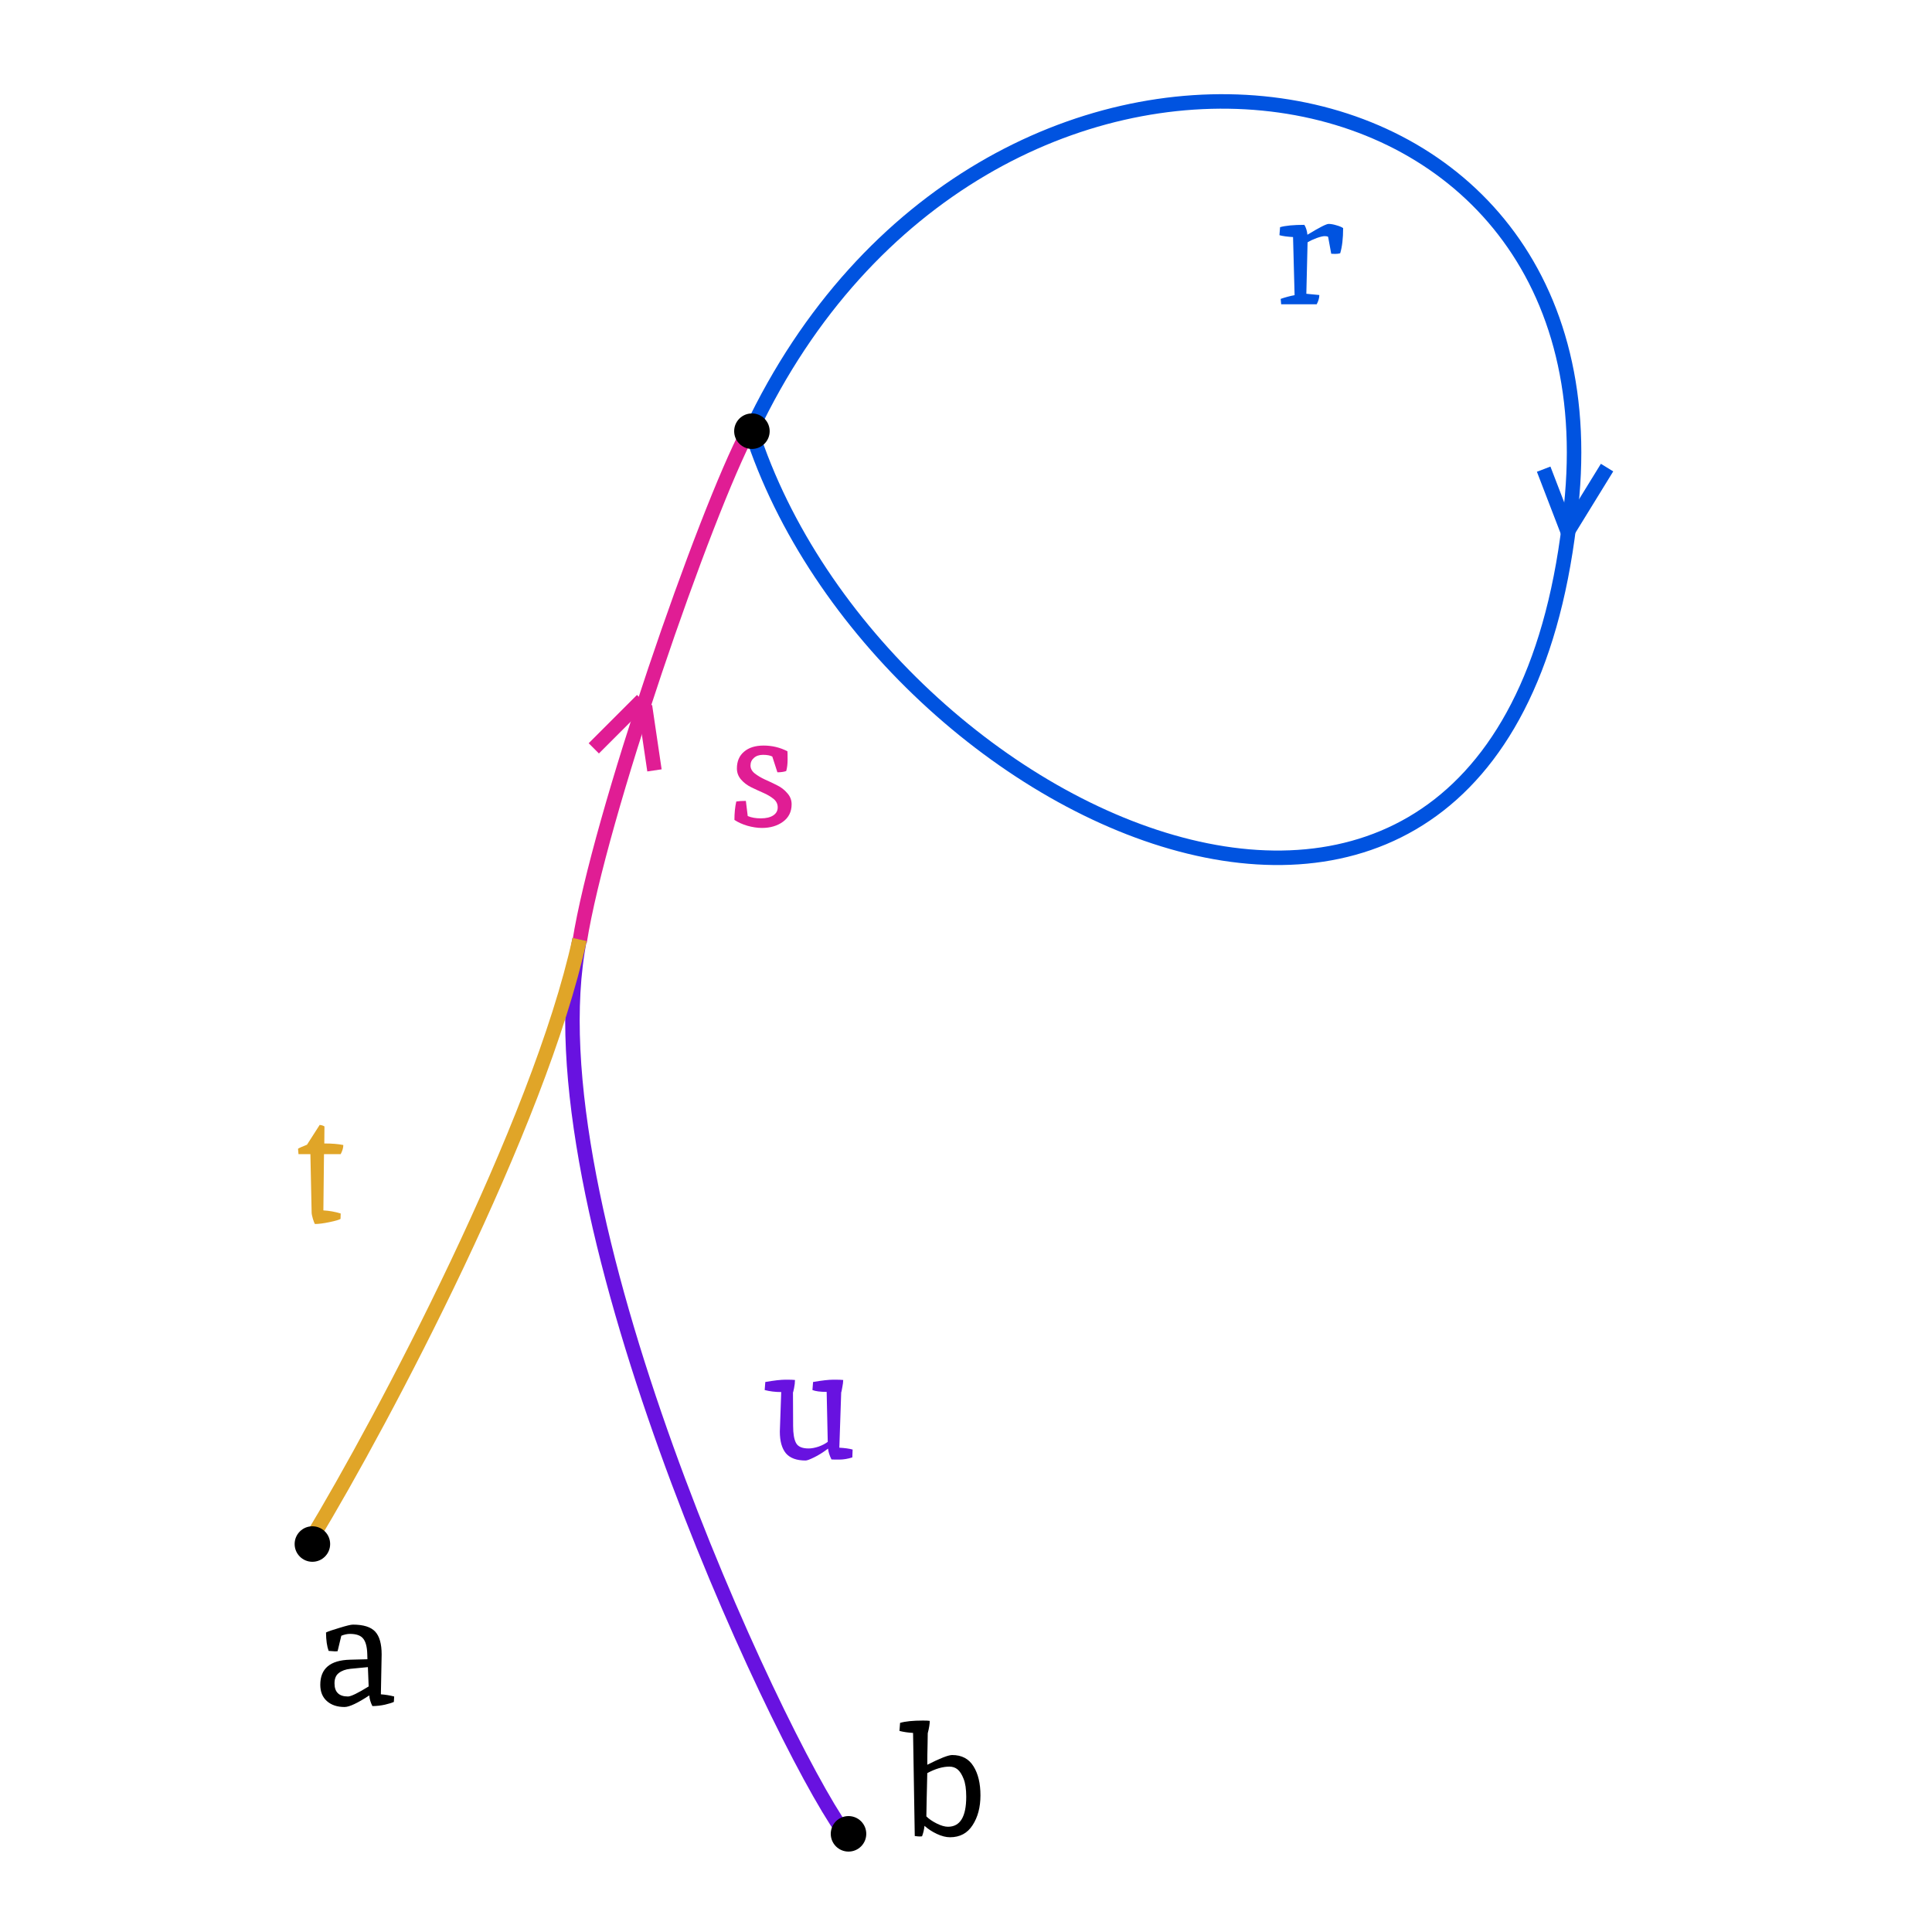
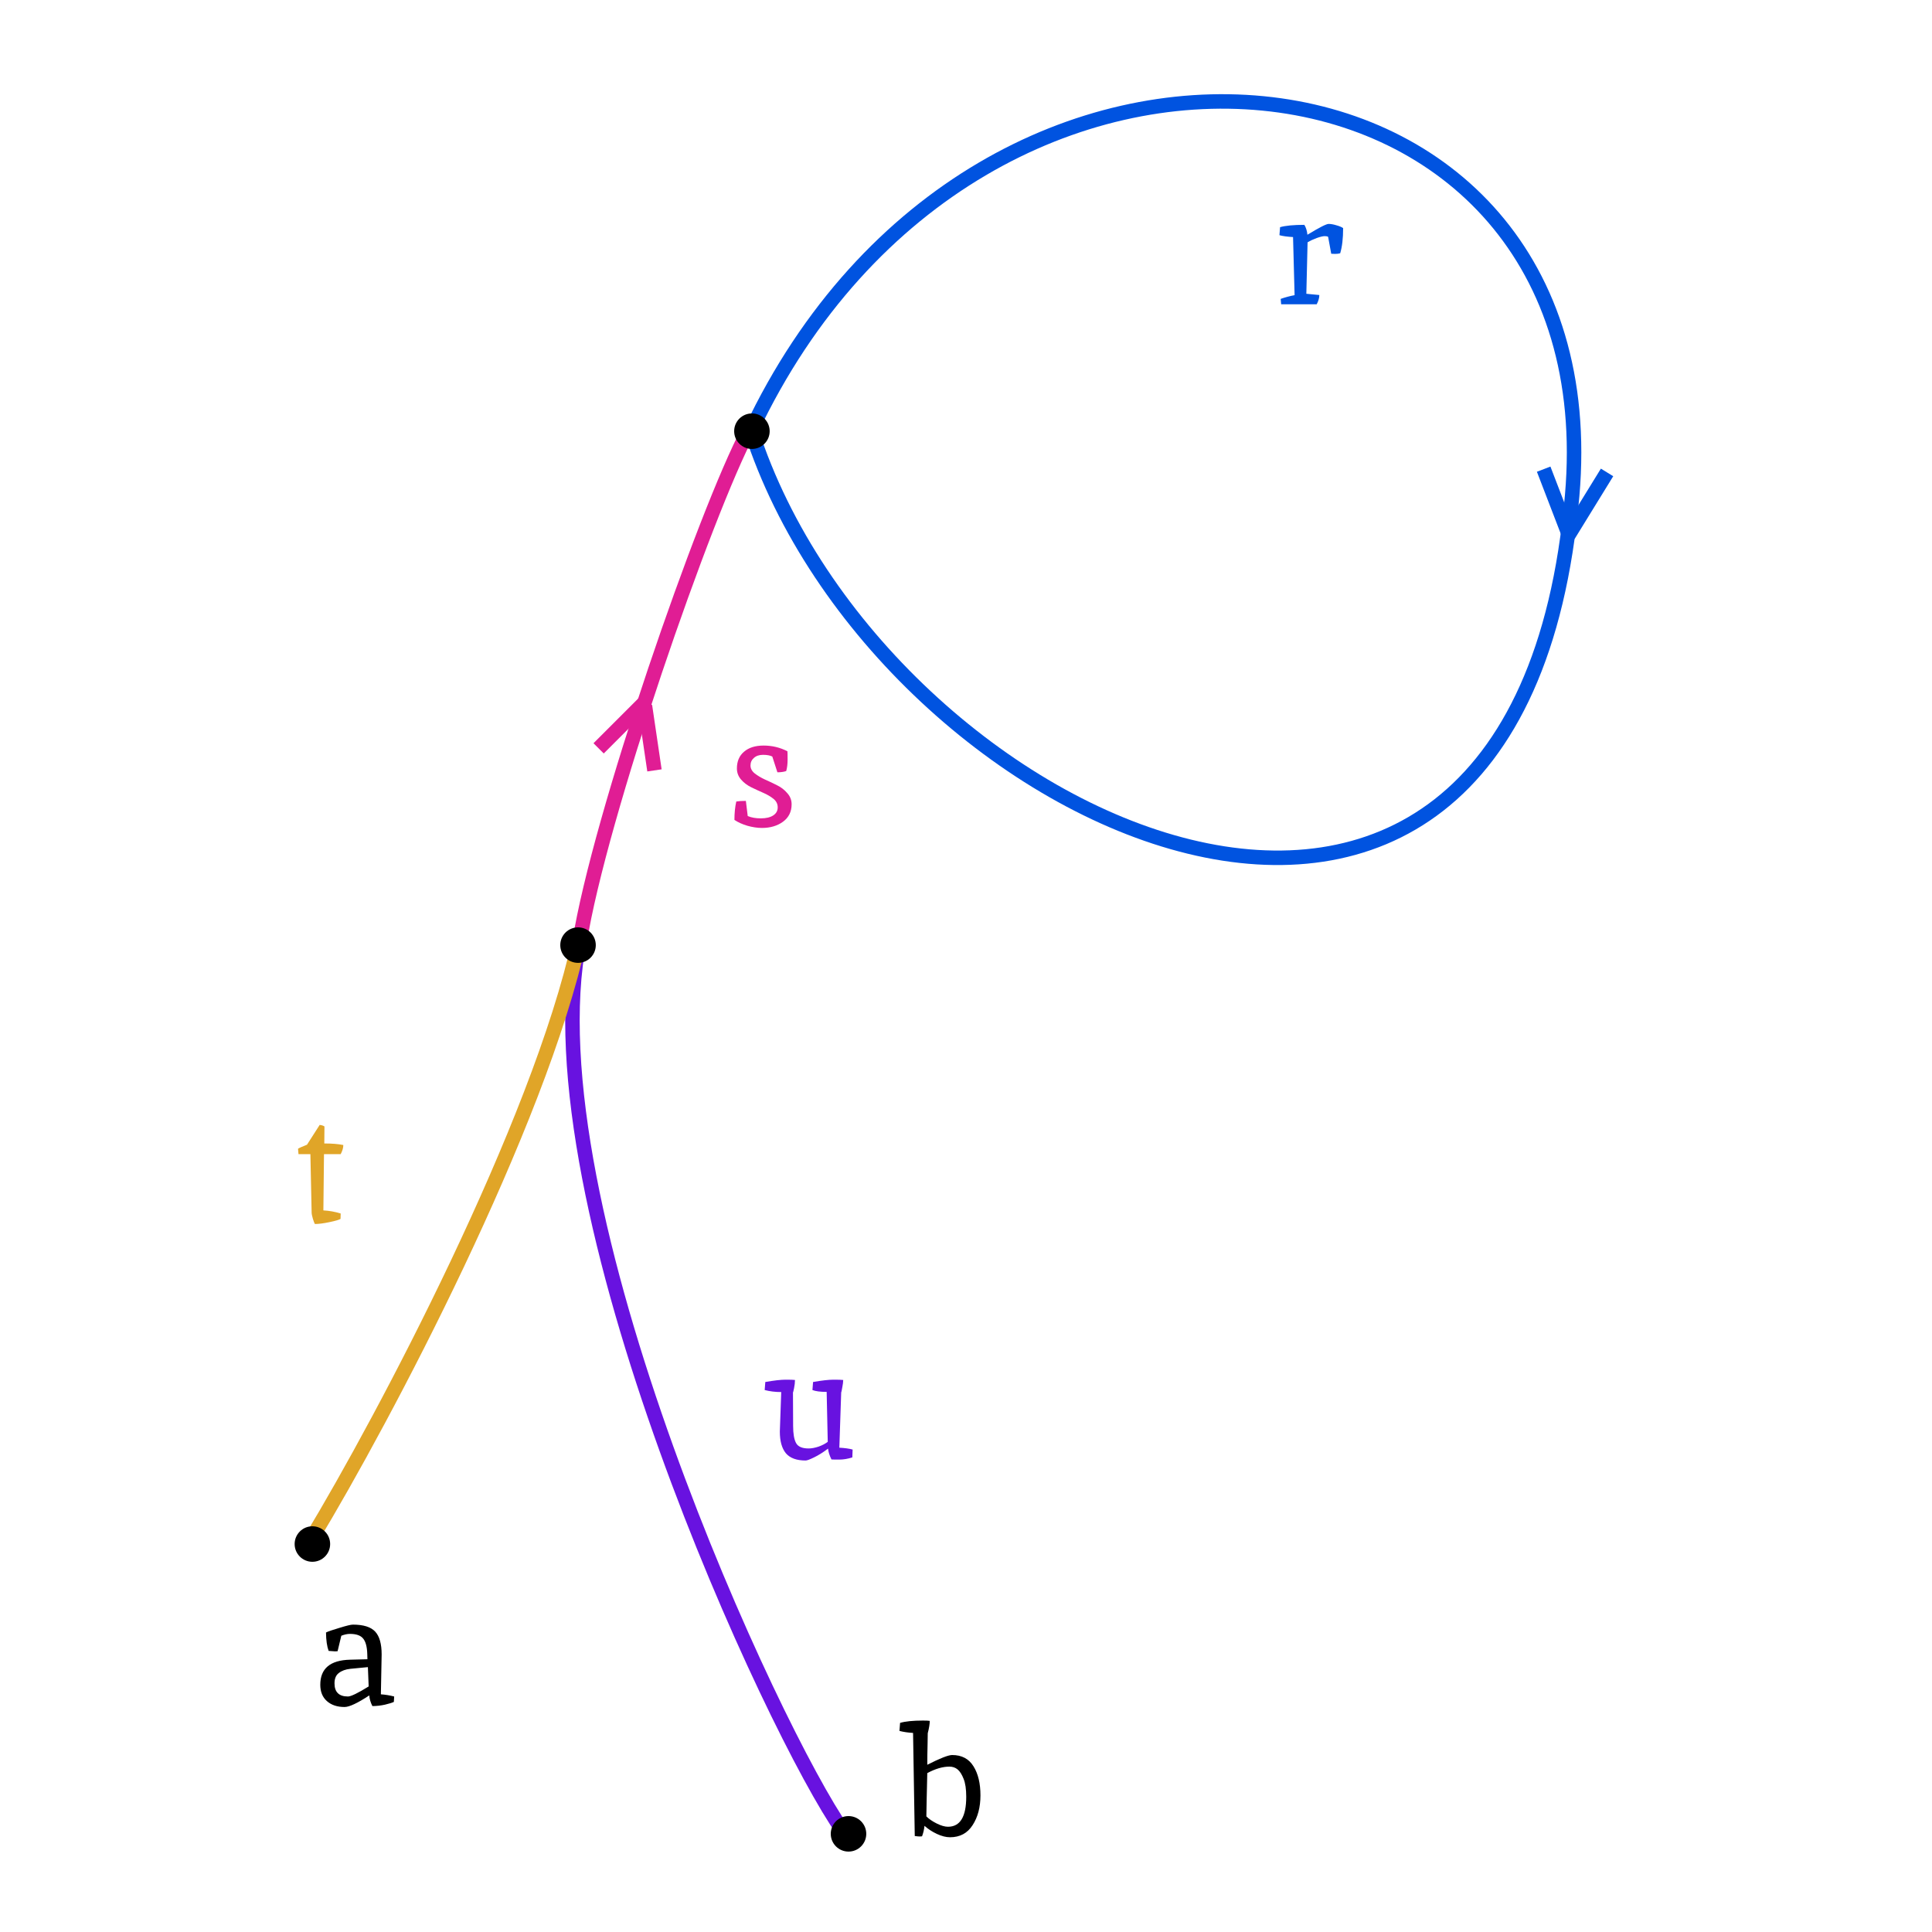
<svg xmlns="http://www.w3.org/2000/svg" width="400" height="400" viewBox="0 0 400 400" fill="none">
  <g clip-path="url(#clip0_2_48)">
    <rect width="400" height="400" fill="white" />
    <path d="M120 195C124 169.5 146 106 155 89.097" stroke="#E01D94" stroke-width="3" />
    <path d="M174.5 379C160.5 359.167 109.2 249.3 120 194.5" stroke="#6812E0" stroke-width="3" />
    <path d="M64.5 318.5C79.5 293.667 111.6 232.9 120 194.5" stroke="#E0A528" stroke-width="3" />
    <path d="M155.5 89.097C203 -11.403 334 4.597 325.5 102.597C314.282 231.939 182 171.597 155.5 89.097Z" stroke="#0053E0" stroke-width="3" />
    <circle cx="155.676" cy="89.273" r="3.676" fill="black" />
    <circle cx="64.677" cy="319.676" r="3.676" fill="black" />
    <circle cx="175.676" cy="379.676" r="3.676" fill="black" />
    <path d="M135.5 159.5L133.533 146.179" stroke="#E01D94" stroke-width="3" />
    <line x1="324.6" y1="110.135" x2="319.6" y2="97.135" stroke="#0053E0" stroke-width="3" />
-     <line x1="324.723" y1="109.811" x2="332.723" y2="96.811" stroke="#0053E0" stroke-width="3" />
-     <line x1="122.939" y1="154.939" x2="132.939" y2="144.939" stroke="#E01D94" stroke-width="3" />
+     <line x1="324.723" y1="110.811" x2="332.723" y2="97.811" stroke="#0053E0" stroke-width="3" />
+     <line x1="123.939" y1="154.939" x2="133.939" y2="144.939" stroke="#E01D94" stroke-width="3" />
    <path d="M79.016 342.536L78.856 350.792C79.773 350.856 80.691 351.005 81.608 351.24L81.544 352.36C81.203 352.531 80.584 352.723 79.688 352.936C78.813 353.128 77.949 353.224 77.096 353.224C76.712 352.456 76.499 351.72 76.456 351.016C74.024 352.616 72.317 353.416 71.336 353.416C69.821 353.416 68.605 353.011 67.688 352.2C66.771 351.389 66.312 350.259 66.312 348.808C66.312 345.459 68.36 343.731 72.456 343.624C74.845 343.56 76.051 343.528 76.072 343.528L76.04 342.44C75.997 340.968 75.72 339.912 75.208 339.272C74.696 338.611 73.779 338.28 72.456 338.28C71.901 338.28 71.304 338.408 70.664 338.664L69.896 341.864C69.789 341.885 69.608 341.896 69.352 341.896L68.04 341.8C67.699 340.883 67.517 339.613 67.496 337.992C67.901 337.779 68.829 337.459 70.28 337.032C71.731 336.584 72.659 336.36 73.064 336.36C75.24 336.36 76.776 336.84 77.672 337.8C78.568 338.76 79.016 340.339 79.016 342.536ZM72.04 351.24C72.659 351.24 74.088 350.547 76.328 349.16L76.168 345.16C74.717 345.288 73.501 345.405 72.52 345.512C71.539 345.619 70.749 345.907 70.152 346.376C69.555 346.824 69.256 347.539 69.256 348.52C69.256 350.333 70.184 351.24 72.04 351.24Z" fill="black" />
    <path d="M196.56 365.76C195.173 365.76 193.648 366.208 191.984 367.104C191.941 369.067 191.899 370.891 191.856 372.576C191.835 374.24 191.813 375.403 191.792 376.064C192.325 376.597 193.04 377.088 193.936 377.536C194.832 377.984 195.611 378.208 196.272 378.208C198.789 378.208 200.048 376.139 200.048 372C200.048 370.421 199.867 369.184 199.504 368.288C199.141 367.371 198.725 366.72 198.256 366.336C197.787 365.952 197.221 365.76 196.56 365.76ZM191.088 356.224C191.749 356.224 192.219 356.245 192.496 356.288C192.496 356.928 192.357 357.781 192.08 358.848C192.08 359.339 192.069 360.032 192.048 360.928C192.005 362.677 191.984 364.16 191.984 365.376C194.629 364.032 196.347 363.36 197.136 363.36C199.12 363.36 200.592 364.139 201.552 365.696C202.512 367.232 202.992 369.237 202.992 371.712C202.992 374.165 202.448 376.224 201.36 377.888C200.293 379.552 198.736 380.384 196.688 380.384C195.856 380.384 194.939 380.149 193.936 379.68C192.955 379.211 192.112 378.656 191.408 378.016C191.323 378.805 191.152 379.531 190.896 380.192C190.811 380.213 190.651 380.224 190.416 380.224C190.181 380.224 189.84 380.192 189.392 380.128L189.04 358.784C187.973 358.72 187.035 358.581 186.224 358.368L186.352 356.704C187.44 356.384 189.019 356.224 191.088 356.224Z" fill="black" />
    <path d="M274.976 49.048C274.869 48.941 274.635 48.888 274.272 48.888C273.909 48.888 273.365 49.016 272.64 49.272C271.936 49.528 271.296 49.827 270.72 50.168C270.592 54.904 270.507 58.456 270.464 60.824L273.152 61.08C273.152 61.677 272.971 62.317 272.608 63H265.248L265.152 61.88C266.133 61.539 267.093 61.283 268.032 61.112C267.904 55.693 267.797 51.683 267.712 49.08C266.539 49.016 265.6 48.888 264.896 48.696L265.024 47.032C266.155 46.712 267.829 46.552 270.048 46.552C270.389 47.085 270.603 47.768 270.688 48.6C273.141 47.107 274.603 46.36 275.072 46.36C275.541 46.36 276.085 46.456 276.704 46.648C277.323 46.819 277.781 47.011 278.08 47.224C278.08 49.357 277.877 51.096 277.472 52.44C277.173 52.525 276.821 52.568 276.416 52.568C276.032 52.568 275.765 52.557 275.616 52.536L274.976 49.048Z" fill="#0053E0" />
    <path d="M154.808 168.952C155.555 169.272 156.461 169.432 157.528 169.432C158.616 169.432 159.469 169.229 160.088 168.824C160.707 168.419 161.016 167.864 161.016 167.16C161.016 166.456 160.728 165.869 160.152 165.4C159.576 164.931 158.872 164.515 158.04 164.152C157.208 163.789 156.376 163.405 155.544 163C154.712 162.595 154.008 162.061 153.432 161.4C152.856 160.739 152.568 159.971 152.568 159.096C152.568 157.624 153.059 156.472 154.04 155.64C155.021 154.787 156.376 154.36 158.104 154.36C159.853 154.36 161.496 154.755 163.032 155.544C163.053 155.757 163.064 156.333 163.064 157.272C163.064 158.189 162.968 158.979 162.776 159.64C162.264 159.811 161.656 159.896 160.952 159.896L159.896 156.632C159.427 156.397 158.787 156.28 157.976 156.28C157.187 156.28 156.557 156.493 156.088 156.92C155.619 157.325 155.384 157.848 155.384 158.488C155.384 159.107 155.672 159.651 156.248 160.12C156.845 160.589 157.56 161.016 158.392 161.4C159.224 161.763 160.056 162.157 160.888 162.584C161.72 162.989 162.424 163.533 163 164.216C163.597 164.877 163.896 165.645 163.896 166.52C163.896 168.056 163.299 169.261 162.104 170.136C160.931 170.989 159.48 171.416 157.752 171.416C156.813 171.416 155.811 171.267 154.744 170.968C153.677 170.648 152.781 170.243 152.056 169.752C152.056 168.323 152.184 167.053 152.44 165.944C152.931 165.859 153.592 165.816 154.424 165.816L154.808 168.952Z" fill="#E01D94" />
    <path d="M167.408 299.888C168.027 299.888 168.72 299.76 169.488 299.504C170.256 299.227 170.885 298.896 171.376 298.512C171.291 293.968 171.216 290.523 171.152 288.176C169.829 288.176 168.848 288.048 168.208 287.792L168.336 286.128C170.149 285.808 171.568 285.648 172.592 285.648C173.637 285.648 174.299 285.669 174.576 285.712C174.576 286.096 174.512 286.608 174.384 287.248C174.277 287.888 174.203 288.24 174.16 288.304L173.776 299.728C174.907 299.792 175.824 299.92 176.528 300.112L176.464 301.744C175.525 302.043 174.619 302.192 173.744 302.192C172.869 302.192 172.336 302.181 172.144 302.16C171.739 301.349 171.504 300.603 171.44 299.92C170.395 300.709 169.424 301.317 168.528 301.744C167.653 302.171 167.077 302.384 166.8 302.384C164.923 302.384 163.557 301.883 162.704 300.88C161.872 299.856 161.456 298.363 161.456 296.4C161.456 296.379 161.552 293.648 161.744 288.208C160.507 288.208 159.365 288.069 158.32 287.792L158.448 286.128C160.261 285.808 161.669 285.648 162.672 285.648C163.675 285.648 164.315 285.669 164.592 285.712C164.592 286.224 164.528 286.789 164.4 287.408C164.272 288.027 164.197 288.325 164.176 288.304L164.208 295.216C164.208 296.837 164.411 298.021 164.816 298.768C165.221 299.515 166.085 299.888 167.408 299.888Z" fill="#6812E0" />
    <path d="M64.52 251.016L64.264 238.952H61.8L61.704 237.832C61.917 237.683 62.536 237.405 63.56 237L66.184 232.904C66.611 232.947 66.941 233.053 67.176 233.224L67.144 236.744C68.744 236.744 70.056 236.851 71.08 237.064C71.08 237.64 70.899 238.269 70.536 238.952H67.08C67.037 241.512 66.995 245.395 66.952 250.6C68.147 250.664 69.341 250.877 70.536 251.24L70.504 252.36C70.205 252.552 69.437 252.776 68.2 253.032C66.984 253.288 65.981 253.416 65.192 253.416C65.085 253.245 64.947 252.883 64.776 252.328C64.605 251.752 64.52 251.315 64.52 251.016Z" fill="#E0A528" />
+     <circle cx="119.676" cy="195.676" r="3.676" fill="black" />
  </g>
  <defs>
    <clipPath id="clip0_2_48">
      <rect width="400" height="400" fill="white" />
    </clipPath>
  </defs>
</svg>
